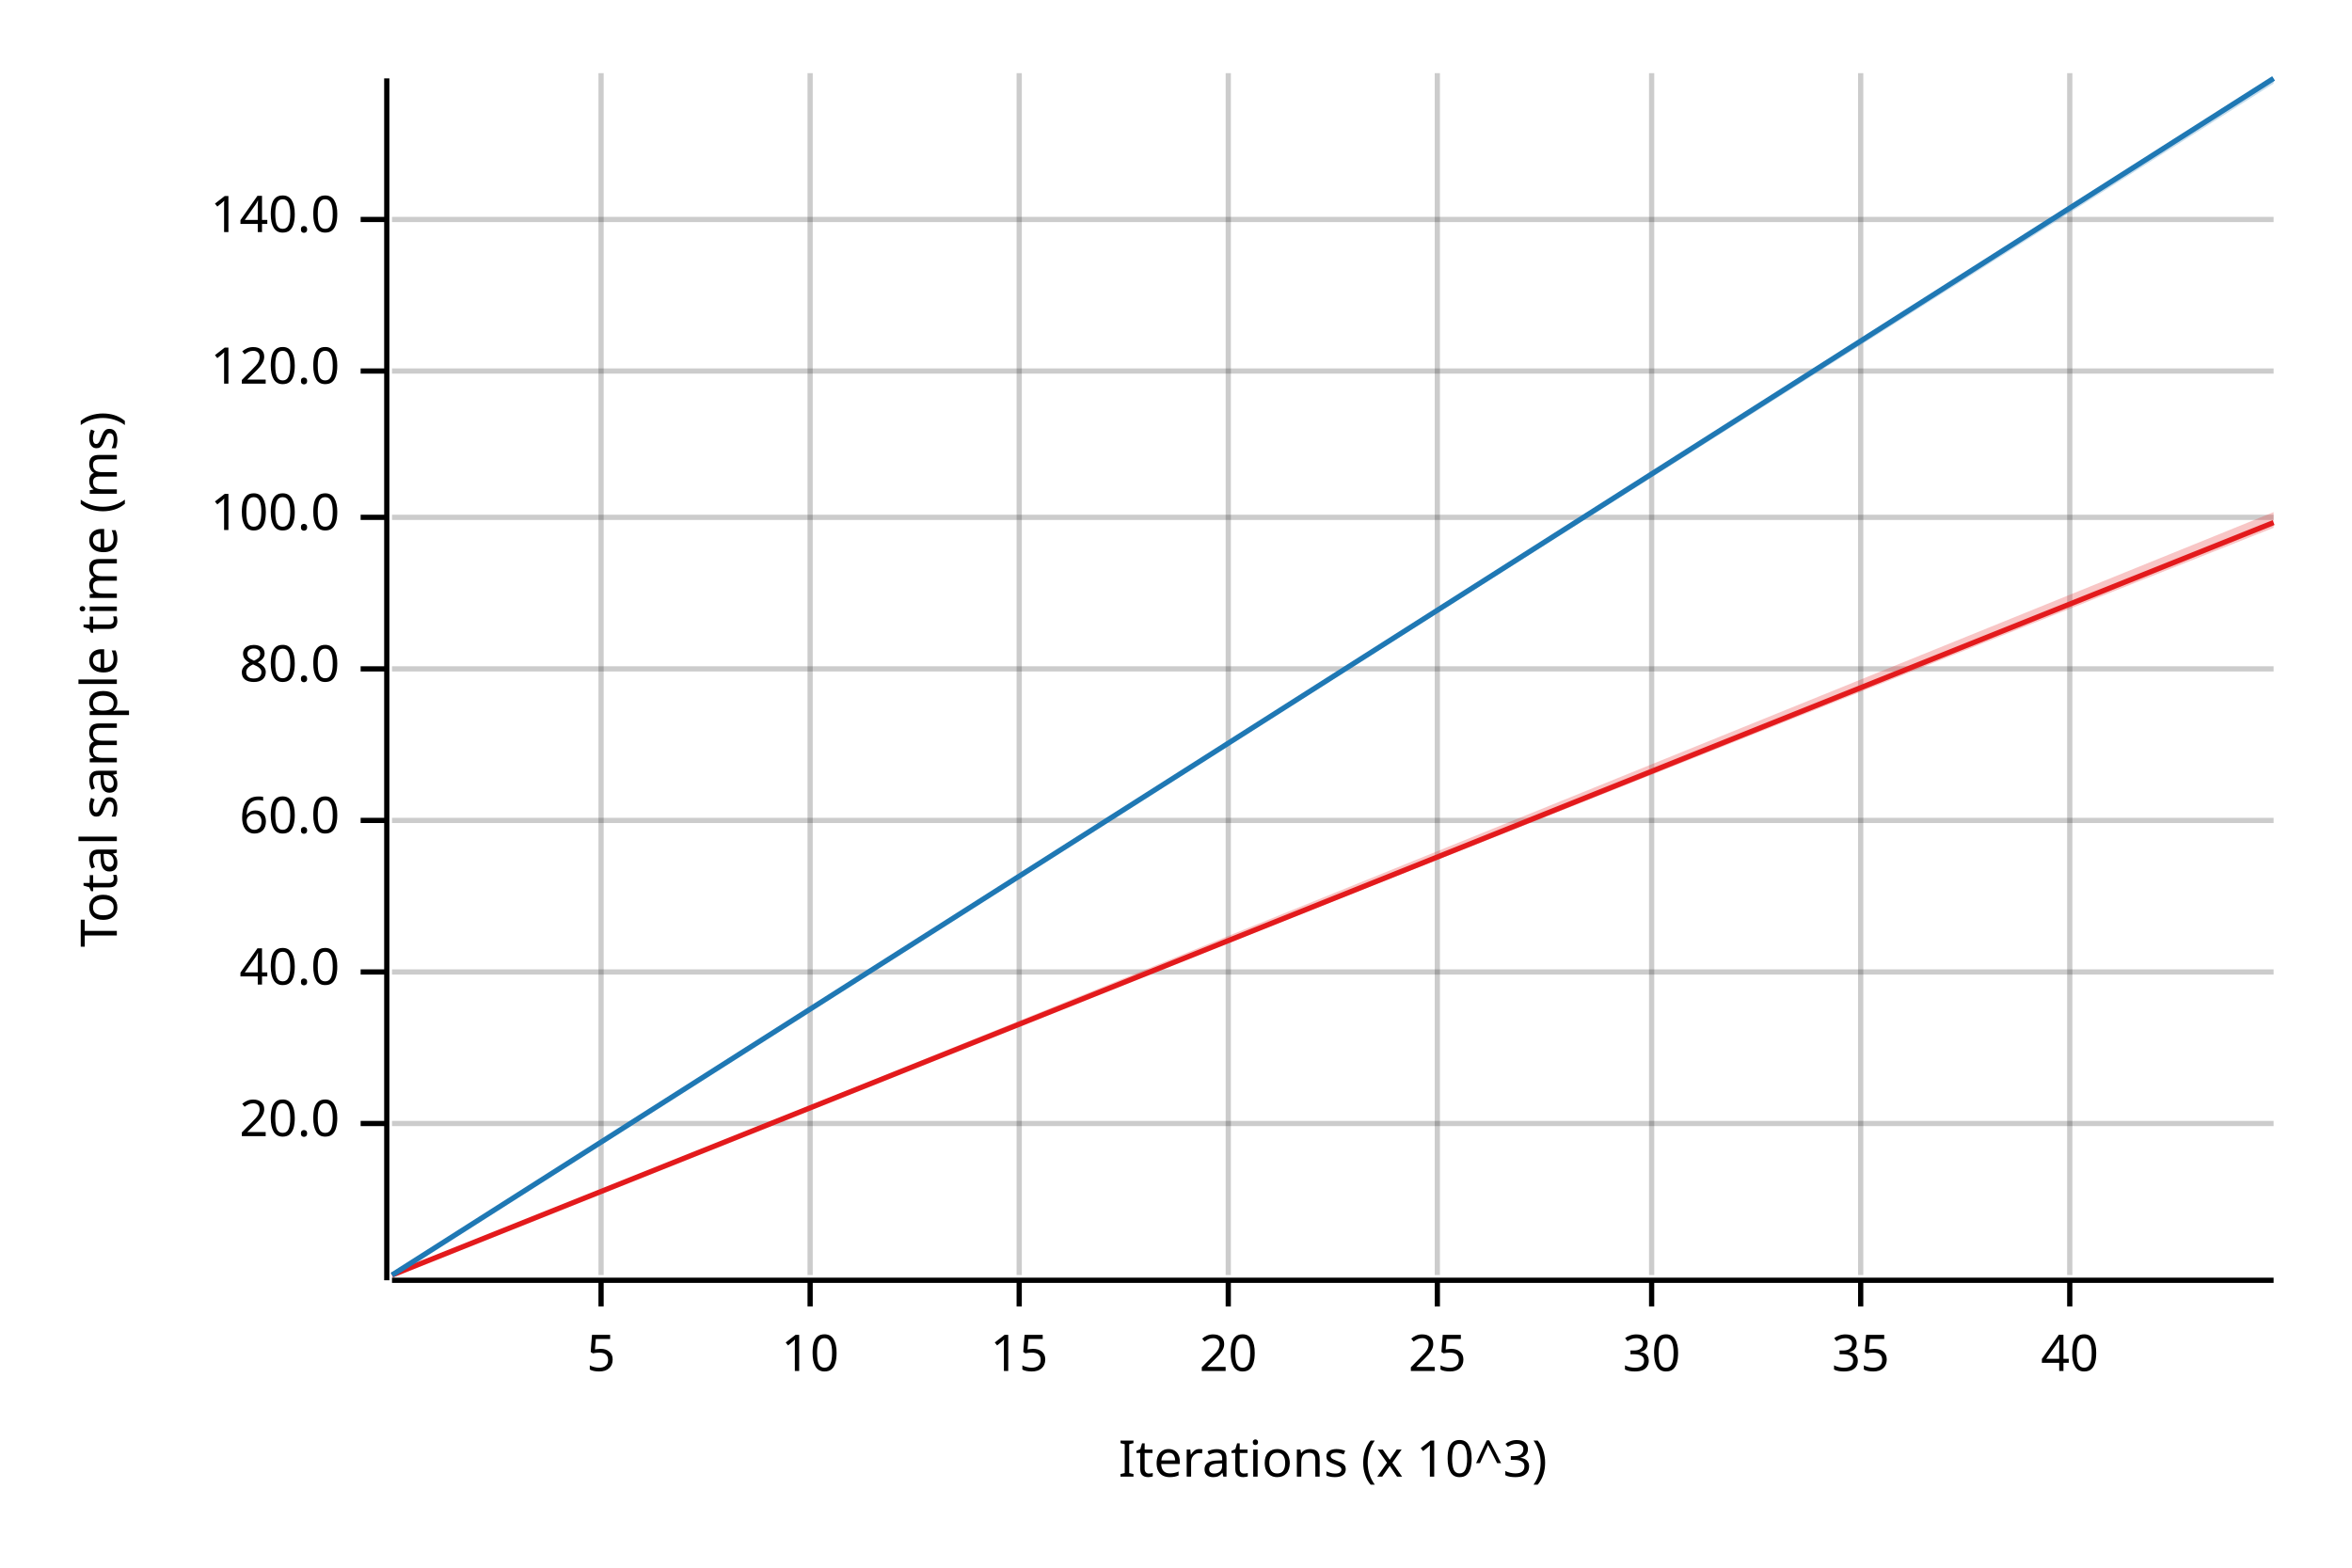
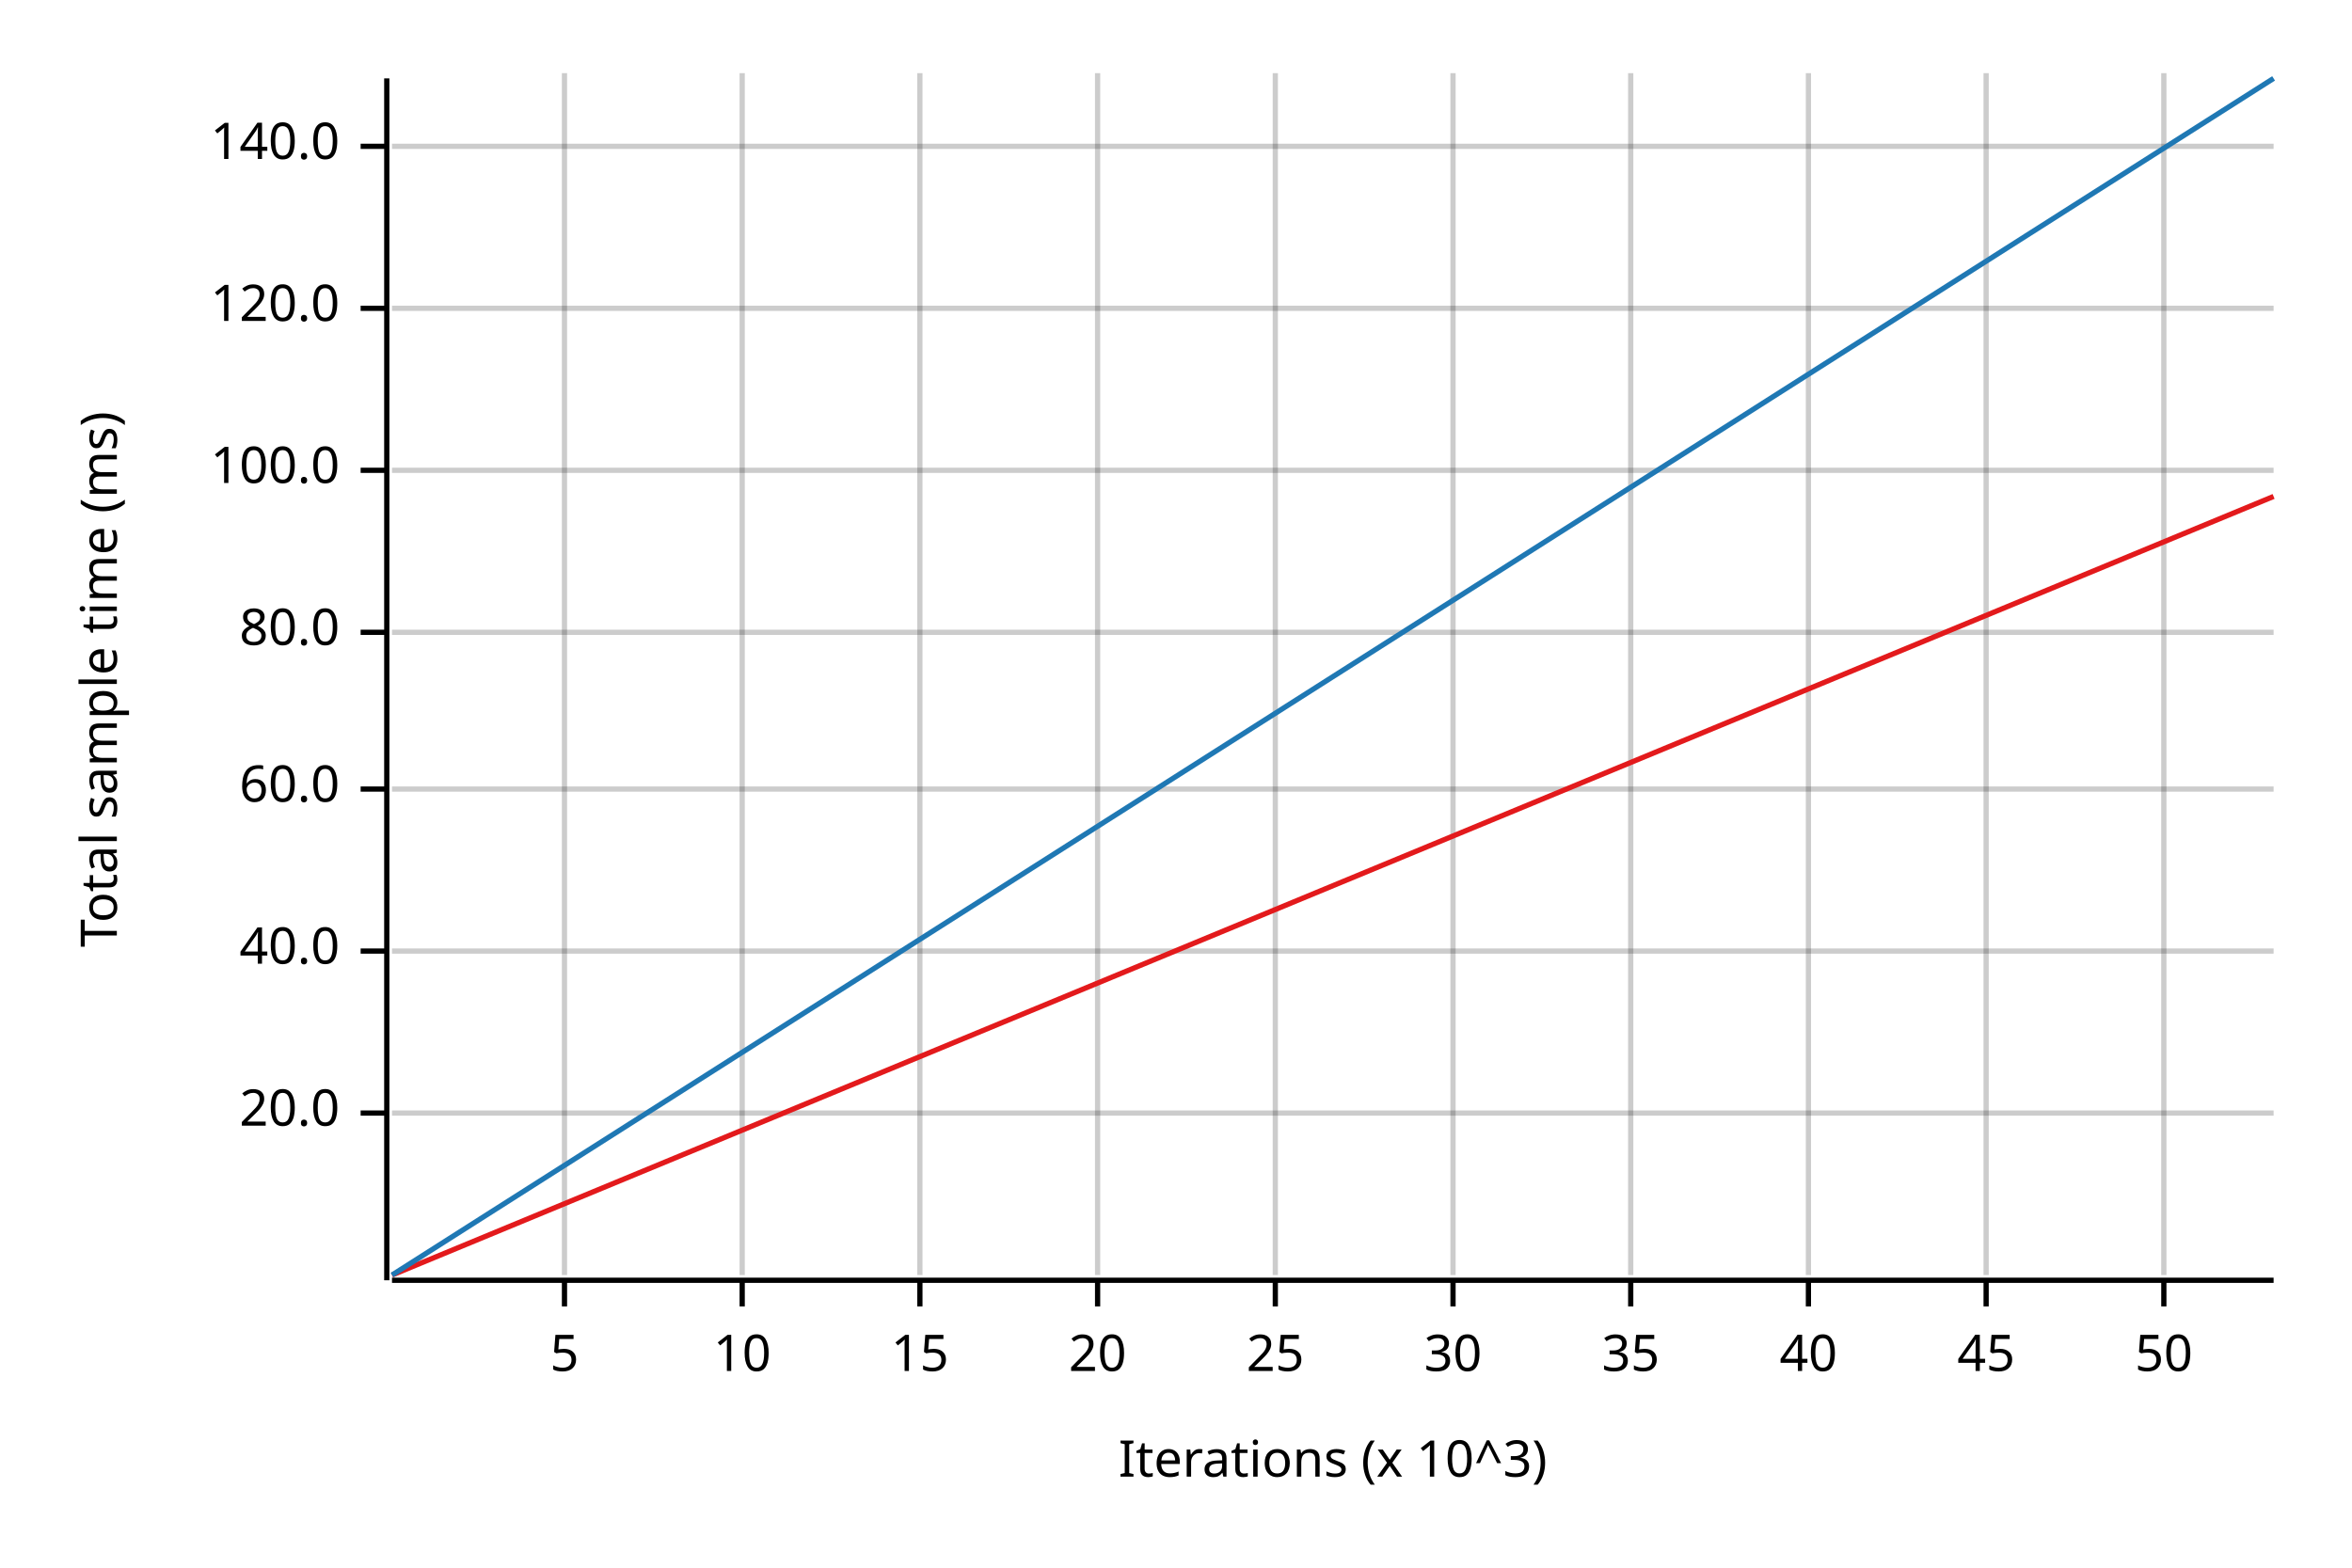
<svg xmlns="http://www.w3.org/2000/svg" width="450" height="300" viewBox="0 0 450 300">
  <text x="15" y="130" dy="0.76em" text-anchor="middle" font-family="sans-serif" font-size="9.677" opacity="1" fill="#000000" transform="rotate(270, 15, 130)">
Total sample time (ms)
</text>
  <text x="255" y="285" dy="-0.5ex" text-anchor="middle" font-family="sans-serif" font-size="9.677" opacity="1" fill="#000000">
Iterations (x 10^3)
</text>
-   <line opacity="0.2" stroke="#000000" stroke-width="1" x1="115" y1="244" x2="115" y2="14" />
-   <line opacity="0.2" stroke="#000000" stroke-width="1" x1="155" y1="244" x2="155" y2="14" />
-   <line opacity="0.2" stroke="#000000" stroke-width="1" x1="195" y1="244" x2="195" y2="14" />
-   <line opacity="0.2" stroke="#000000" stroke-width="1" x1="235" y1="244" x2="235" y2="14" />
-   <line opacity="0.2" stroke="#000000" stroke-width="1" x1="275" y1="244" x2="275" y2="14" />
-   <line opacity="0.2" stroke="#000000" stroke-width="1" x1="316" y1="244" x2="316" y2="14" />
-   <line opacity="0.2" stroke="#000000" stroke-width="1" x1="356" y1="244" x2="356" y2="14" />
-   <line opacity="0.2" stroke="#000000" stroke-width="1" x1="396" y1="244" x2="396" y2="14" />
-   <line opacity="0.2" stroke="#000000" stroke-width="1" x1="75" y1="215" x2="435" y2="215" />
-   <line opacity="0.2" stroke="#000000" stroke-width="1" x1="75" y1="186" x2="435" y2="186" />
-   <line opacity="0.2" stroke="#000000" stroke-width="1" x1="75" y1="157" x2="435" y2="157" />
-   <line opacity="0.2" stroke="#000000" stroke-width="1" x1="75" y1="128" x2="435" y2="128" />
-   <line opacity="0.2" stroke="#000000" stroke-width="1" x1="75" y1="99" x2="435" y2="99" />
-   <line opacity="0.2" stroke="#000000" stroke-width="1" x1="75" y1="71" x2="435" y2="71" />
-   <line opacity="0.2" stroke="#000000" stroke-width="1" x1="75" y1="42" x2="435" y2="42" />
+   <line opacity="0.2" stroke="#000000" stroke-width="1" x1="108" y1="244" x2="108" y2="14" />
+   <line opacity="0.2" stroke="#000000" stroke-width="1" x1="142" y1="244" x2="142" y2="14" />
+   <line opacity="0.2" stroke="#000000" stroke-width="1" x1="176" y1="244" x2="176" y2="14" />
+   <line opacity="0.2" stroke="#000000" stroke-width="1" x1="210" y1="244" x2="210" y2="14" />
+   <line opacity="0.2" stroke="#000000" stroke-width="1" x1="244" y1="244" x2="244" y2="14" />
+   <line opacity="0.2" stroke="#000000" stroke-width="1" x1="278" y1="244" x2="278" y2="14" />
+   <line opacity="0.2" stroke="#000000" stroke-width="1" x1="312" y1="244" x2="312" y2="14" />
+   <line opacity="0.2" stroke="#000000" stroke-width="1" x1="346" y1="244" x2="346" y2="14" />
+   <line opacity="0.2" stroke="#000000" stroke-width="1" x1="380" y1="244" x2="380" y2="14" />
+   <line opacity="0.2" stroke="#000000" stroke-width="1" x1="414" y1="244" x2="414" y2="14" />
+   <line opacity="0.2" stroke="#000000" stroke-width="1" x1="75" y1="213" x2="435" y2="213" />
+   <line opacity="0.2" stroke="#000000" stroke-width="1" x1="75" y1="182" x2="435" y2="182" />
+   <line opacity="0.2" stroke="#000000" stroke-width="1" x1="75" y1="151" x2="435" y2="151" />
+   <line opacity="0.2" stroke="#000000" stroke-width="1" x1="75" y1="121" x2="435" y2="121" />
+   <line opacity="0.2" stroke="#000000" stroke-width="1" x1="75" y1="90" x2="435" y2="90" />
+   <line opacity="0.2" stroke="#000000" stroke-width="1" x1="75" y1="59" x2="435" y2="59" />
+   <line opacity="0.2" stroke="#000000" stroke-width="1" x1="75" y1="28" x2="435" y2="28" />
  <polyline fill="none" opacity="1" stroke="#000000" stroke-width="1" points="74,15 74,245 " />
-   <text x="65" y="215" dy="0.5ex" text-anchor="end" font-family="sans-serif" font-size="9.677" opacity="1" fill="#000000">
+   <text x="65" y="213" dy="0.5ex" text-anchor="end" font-family="sans-serif" font-size="9.677" opacity="1" fill="#000000">
20.0
</text>
-   <polyline fill="none" opacity="1" stroke="#000000" stroke-width="1" points="69,215 74,215 " />
-   <text x="65" y="186" dy="0.5ex" text-anchor="end" font-family="sans-serif" font-size="9.677" opacity="1" fill="#000000">
+   <polyline fill="none" opacity="1" stroke="#000000" stroke-width="1" points="69,213 74,213 " />
+   <text x="65" y="182" dy="0.5ex" text-anchor="end" font-family="sans-serif" font-size="9.677" opacity="1" fill="#000000">
40.0
</text>
-   <polyline fill="none" opacity="1" stroke="#000000" stroke-width="1" points="69,186 74,186 " />
-   <text x="65" y="157" dy="0.5ex" text-anchor="end" font-family="sans-serif" font-size="9.677" opacity="1" fill="#000000">
+   <polyline fill="none" opacity="1" stroke="#000000" stroke-width="1" points="69,182 74,182 " />
+   <text x="65" y="151" dy="0.5ex" text-anchor="end" font-family="sans-serif" font-size="9.677" opacity="1" fill="#000000">
60.0
</text>
-   <polyline fill="none" opacity="1" stroke="#000000" stroke-width="1" points="69,157 74,157 " />
-   <text x="65" y="128" dy="0.5ex" text-anchor="end" font-family="sans-serif" font-size="9.677" opacity="1" fill="#000000">
+   <polyline fill="none" opacity="1" stroke="#000000" stroke-width="1" points="69,151 74,151 " />
+   <text x="65" y="121" dy="0.5ex" text-anchor="end" font-family="sans-serif" font-size="9.677" opacity="1" fill="#000000">
80.0
</text>
-   <polyline fill="none" opacity="1" stroke="#000000" stroke-width="1" points="69,128 74,128 " />
-   <text x="65" y="99" dy="0.5ex" text-anchor="end" font-family="sans-serif" font-size="9.677" opacity="1" fill="#000000">
+   <polyline fill="none" opacity="1" stroke="#000000" stroke-width="1" points="69,121 74,121 " />
+   <text x="65" y="90" dy="0.5ex" text-anchor="end" font-family="sans-serif" font-size="9.677" opacity="1" fill="#000000">
100.0
</text>
-   <polyline fill="none" opacity="1" stroke="#000000" stroke-width="1" points="69,99 74,99 " />
-   <text x="65" y="71" dy="0.5ex" text-anchor="end" font-family="sans-serif" font-size="9.677" opacity="1" fill="#000000">
+   <polyline fill="none" opacity="1" stroke="#000000" stroke-width="1" points="69,90 74,90 " />
+   <text x="65" y="59" dy="0.5ex" text-anchor="end" font-family="sans-serif" font-size="9.677" opacity="1" fill="#000000">
120.0
</text>
-   <polyline fill="none" opacity="1" stroke="#000000" stroke-width="1" points="69,71 74,71 " />
-   <text x="65" y="42" dy="0.5ex" text-anchor="end" font-family="sans-serif" font-size="9.677" opacity="1" fill="#000000">
+   <polyline fill="none" opacity="1" stroke="#000000" stroke-width="1" points="69,59 74,59 " />
+   <text x="65" y="28" dy="0.5ex" text-anchor="end" font-family="sans-serif" font-size="9.677" opacity="1" fill="#000000">
140.0
</text>
-   <polyline fill="none" opacity="1" stroke="#000000" stroke-width="1" points="69,42 74,42 " />
+   <polyline fill="none" opacity="1" stroke="#000000" stroke-width="1" points="69,28 74,28 " />
  <polyline fill="none" opacity="1" stroke="#000000" stroke-width="1" points="75,245 435,245 " />
-   <text x="115" y="255" dy="0.76em" text-anchor="middle" font-family="sans-serif" font-size="9.677" opacity="1" fill="#000000">
+   <text x="108" y="255" dy="0.76em" text-anchor="middle" font-family="sans-serif" font-size="9.677" opacity="1" fill="#000000">
5
</text>
-   <polyline fill="none" opacity="1" stroke="#000000" stroke-width="1" points="115,245 115,250 " />
-   <text x="155" y="255" dy="0.76em" text-anchor="middle" font-family="sans-serif" font-size="9.677" opacity="1" fill="#000000">
+   <polyline fill="none" opacity="1" stroke="#000000" stroke-width="1" points="108,245 108,250 " />
+   <text x="142" y="255" dy="0.76em" text-anchor="middle" font-family="sans-serif" font-size="9.677" opacity="1" fill="#000000">
10
</text>
-   <polyline fill="none" opacity="1" stroke="#000000" stroke-width="1" points="155,245 155,250 " />
-   <text x="195" y="255" dy="0.76em" text-anchor="middle" font-family="sans-serif" font-size="9.677" opacity="1" fill="#000000">
+   <polyline fill="none" opacity="1" stroke="#000000" stroke-width="1" points="142,245 142,250 " />
+   <text x="176" y="255" dy="0.76em" text-anchor="middle" font-family="sans-serif" font-size="9.677" opacity="1" fill="#000000">
15
</text>
-   <polyline fill="none" opacity="1" stroke="#000000" stroke-width="1" points="195,245 195,250 " />
-   <text x="235" y="255" dy="0.76em" text-anchor="middle" font-family="sans-serif" font-size="9.677" opacity="1" fill="#000000">
+   <polyline fill="none" opacity="1" stroke="#000000" stroke-width="1" points="176,245 176,250 " />
+   <text x="210" y="255" dy="0.76em" text-anchor="middle" font-family="sans-serif" font-size="9.677" opacity="1" fill="#000000">
20
</text>
-   <polyline fill="none" opacity="1" stroke="#000000" stroke-width="1" points="235,245 235,250 " />
-   <text x="275" y="255" dy="0.76em" text-anchor="middle" font-family="sans-serif" font-size="9.677" opacity="1" fill="#000000">
+   <polyline fill="none" opacity="1" stroke="#000000" stroke-width="1" points="210,245 210,250 " />
+   <text x="244" y="255" dy="0.76em" text-anchor="middle" font-family="sans-serif" font-size="9.677" opacity="1" fill="#000000">
25
</text>
-   <polyline fill="none" opacity="1" stroke="#000000" stroke-width="1" points="275,245 275,250 " />
-   <text x="316" y="255" dy="0.76em" text-anchor="middle" font-family="sans-serif" font-size="9.677" opacity="1" fill="#000000">
+   <polyline fill="none" opacity="1" stroke="#000000" stroke-width="1" points="244,245 244,250 " />
+   <text x="278" y="255" dy="0.76em" text-anchor="middle" font-family="sans-serif" font-size="9.677" opacity="1" fill="#000000">
30
</text>
-   <polyline fill="none" opacity="1" stroke="#000000" stroke-width="1" points="316,245 316,250 " />
-   <text x="356" y="255" dy="0.76em" text-anchor="middle" font-family="sans-serif" font-size="9.677" opacity="1" fill="#000000">
+   <polyline fill="none" opacity="1" stroke="#000000" stroke-width="1" points="278,245 278,250 " />
+   <text x="312" y="255" dy="0.76em" text-anchor="middle" font-family="sans-serif" font-size="9.677" opacity="1" fill="#000000">
35
</text>
-   <polyline fill="none" opacity="1" stroke="#000000" stroke-width="1" points="356,245 356,250 " />
-   <text x="396" y="255" dy="0.76em" text-anchor="middle" font-family="sans-serif" font-size="9.677" opacity="1" fill="#000000">
+   <polyline fill="none" opacity="1" stroke="#000000" stroke-width="1" points="312,245 312,250 " />
+   <text x="346" y="255" dy="0.76em" text-anchor="middle" font-family="sans-serif" font-size="9.677" opacity="1" fill="#000000">
40
</text>
-   <polyline fill="none" opacity="1" stroke="#000000" stroke-width="1" points="396,245 396,250 " />
-   <polyline fill="none" opacity="1" stroke="#E31A1C" stroke-width="1" points="75,244 435,100 " />
-   <polygon opacity="0.25" fill="#E31A1C" points="75,244 435,101 435,98 " />
+   <polyline fill="none" opacity="1" stroke="#000000" stroke-width="1" points="346,245 346,250 " />
+   <text x="380" y="255" dy="0.76em" text-anchor="middle" font-family="sans-serif" font-size="9.677" opacity="1" fill="#000000">
+ 45
+ </text>
+   <polyline fill="none" opacity="1" stroke="#000000" stroke-width="1" points="380,245 380,250 " />
+   <text x="414" y="255" dy="0.76em" text-anchor="middle" font-family="sans-serif" font-size="9.677" opacity="1" fill="#000000">
+ 50
+ </text>
+   <polyline fill="none" opacity="1" stroke="#000000" stroke-width="1" points="414,245 414,250 " />
+   <polyline fill="none" opacity="1" stroke="#E31A1C" stroke-width="1" points="75,244 435,95 " />
+   <polygon opacity="0.25" fill="#E31A1C" points="75,244 435,95 435,95 " />
  <polyline fill="none" opacity="1" stroke="#1F78B4" stroke-width="1" points="75,244 435,15 " />
-   <polygon opacity="0.25" fill="#1F78B4" points="75,244 435,16 435,15 " />
+   <polygon opacity="0.25" fill="#1F78B4" points="75,244 435,15 435,15 " />
</svg>
